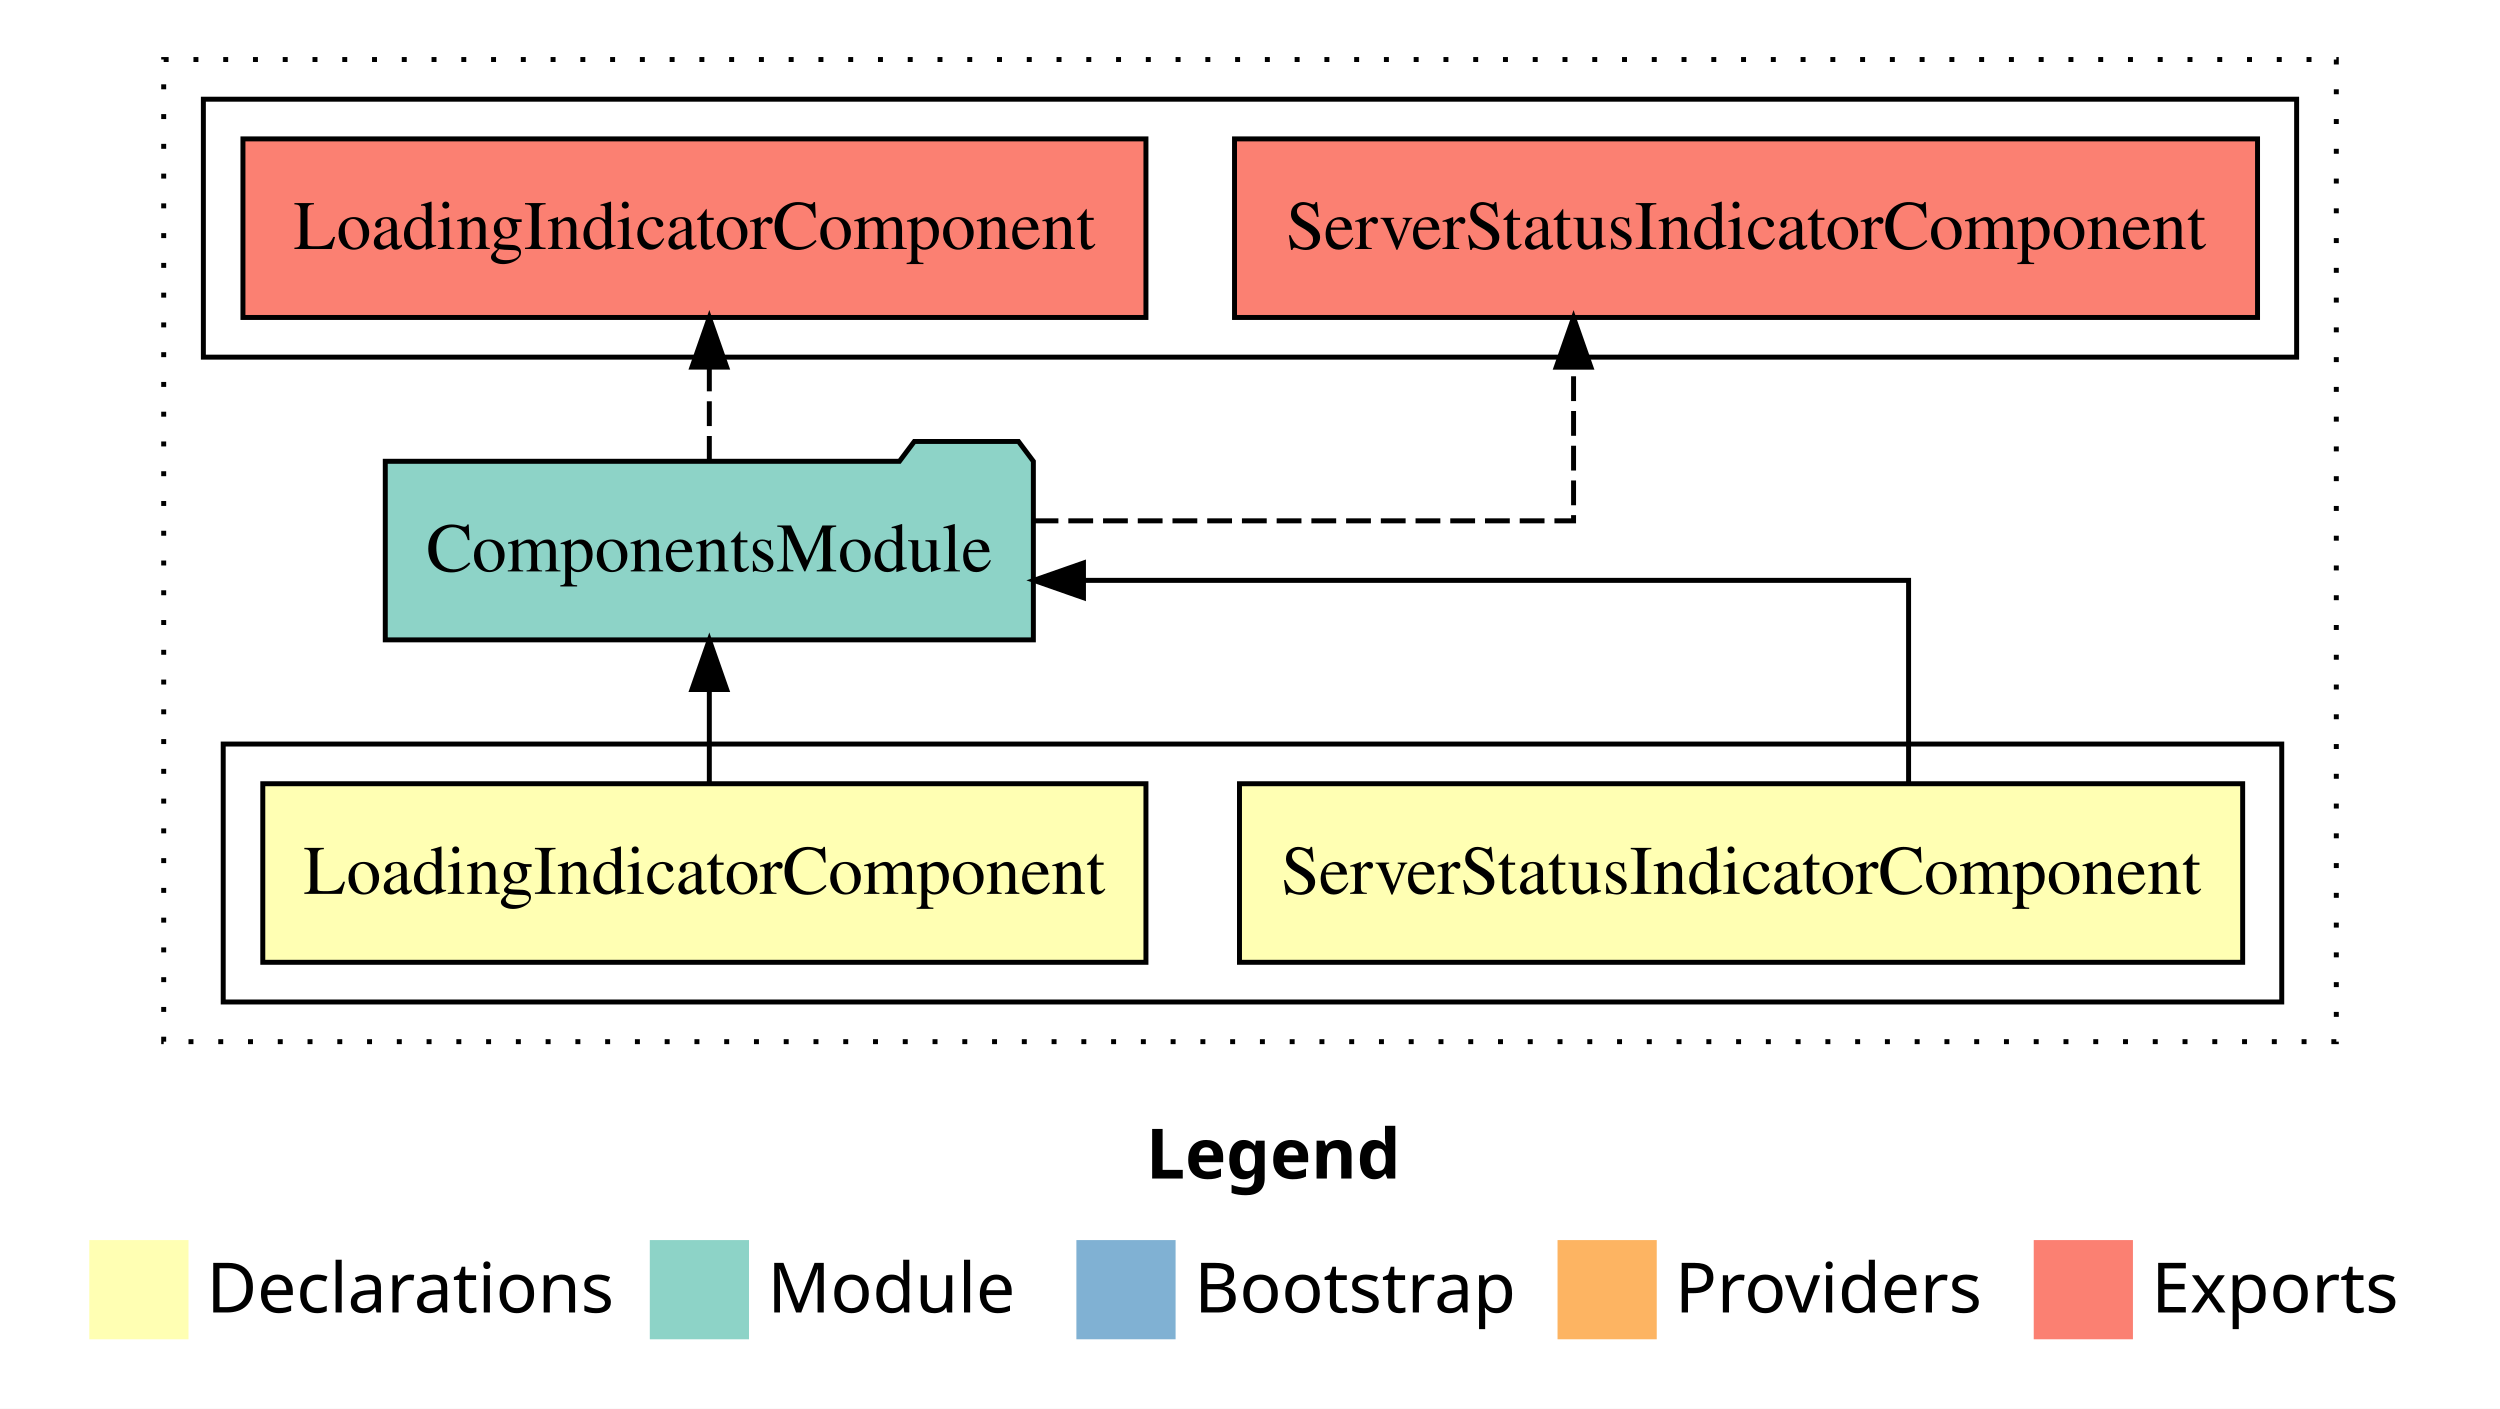
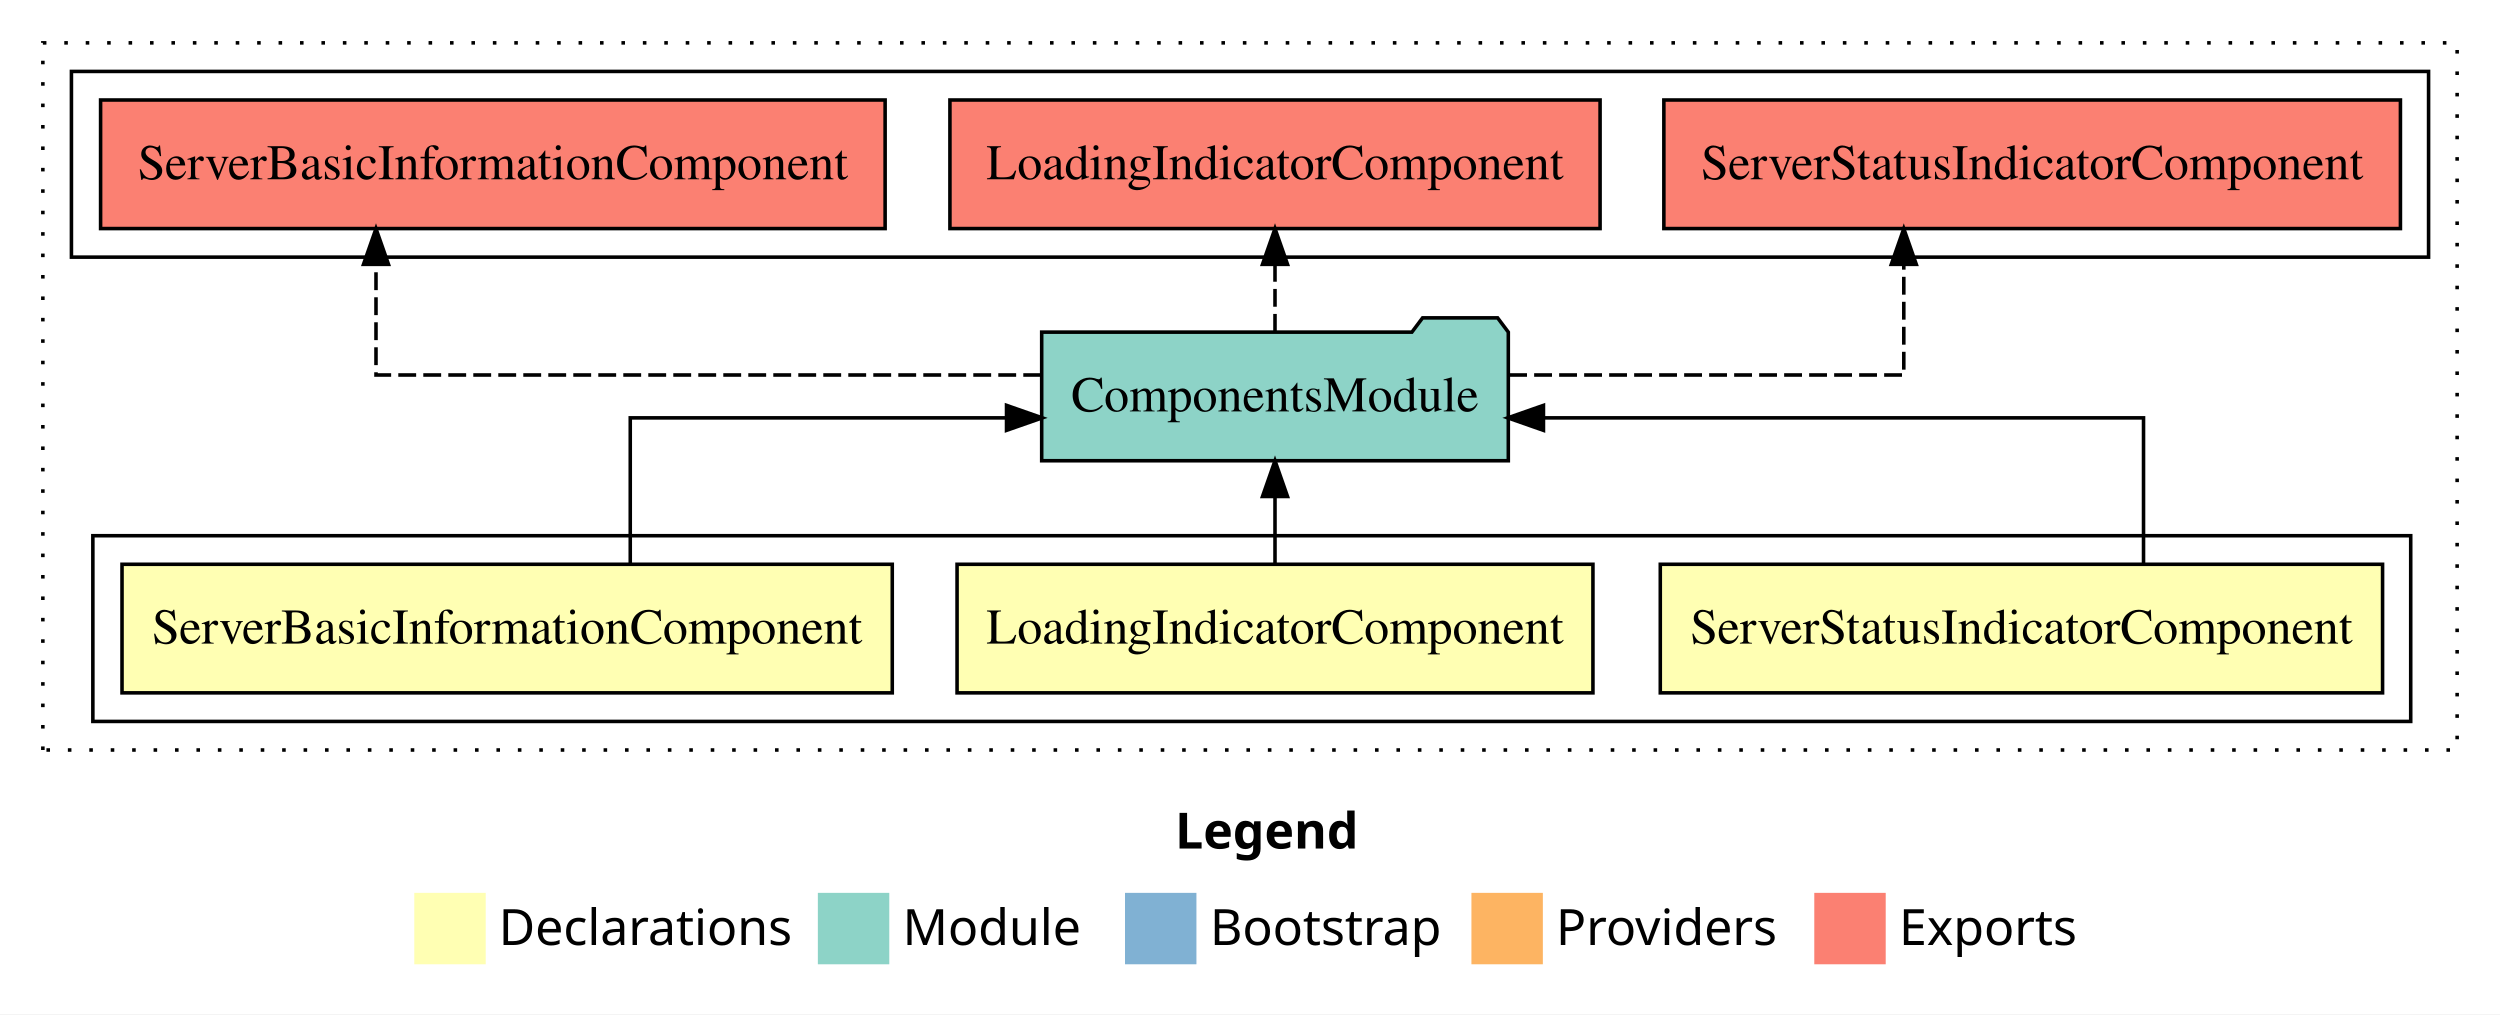
- <svg xmlns="http://www.w3.org/2000/svg" width="504pt" height="284pt" viewBox="0.00 0.00 504.00 284.00">
+ <svg xmlns="http://www.w3.org/2000/svg" width="700pt" height="284pt" viewBox="0.00 0.00 700.00 284.00">
  <g id="graph0" class="graph" transform="scale(1 1) rotate(0) translate(4 280)">
-     <polygon fill="#ffffff" stroke="transparent" points="-4,4 -4,-280 500,-280 500,4 -4,4" />
-     <text text-anchor="start" x="227.009" y="-42.4" font-family="sans-serif" font-weight="bold" font-size="14.00" fill="#000000">Legend</text>
-     <polygon fill="#ffffb3" stroke="transparent" points="14,-10 14,-30 34,-30 34,-10 14,-10" />
-     <text text-anchor="start" x="37.629" y="-15.4" font-family="sans-serif" font-size="14.00" fill="#000000">  Declarations</text>
-     <polygon fill="#8dd3c7" stroke="transparent" points="127,-10 127,-30 147,-30 147,-10 127,-10" />
-     <text text-anchor="start" x="150.725" y="-15.4" font-family="sans-serif" font-size="14.00" fill="#000000">  Module</text>
-     <polygon fill="#80b1d3" stroke="transparent" points="213,-10 213,-30 233,-30 233,-10 213,-10" />
-     <text text-anchor="start" x="236.781" y="-15.4" font-family="sans-serif" font-size="14.00" fill="#000000">  Bootstrap</text>
-     <polygon fill="#fdb462" stroke="transparent" points="310,-10 310,-30 330,-30 330,-10 310,-10" />
-     <text text-anchor="start" x="333.673" y="-15.4" font-family="sans-serif" font-size="14.00" fill="#000000">  Providers</text>
-     <polygon fill="#fb8072" stroke="transparent" points="406,-10 406,-30 426,-30 426,-10 406,-10" />
-     <text text-anchor="start" x="429.726" y="-15.4" font-family="sans-serif" font-size="14.00" fill="#000000">  Exports</text>
+     <polygon fill="#ffffff" stroke="transparent" points="-4,4 -4,-280 696,-280 696,4 -4,4" />
+     <text text-anchor="start" x="325.009" y="-42.4" font-family="sans-serif" font-weight="bold" font-size="14.00" fill="#000000">Legend</text>
+     <polygon fill="#ffffb3" stroke="transparent" points="112,-10 112,-30 132,-30 132,-10 112,-10" />
+     <text text-anchor="start" x="135.629" y="-15.4" font-family="sans-serif" font-size="14.00" fill="#000000">  Declarations</text>
+     <polygon fill="#8dd3c7" stroke="transparent" points="225,-10 225,-30 245,-30 245,-10 225,-10" />
+     <text text-anchor="start" x="248.725" y="-15.4" font-family="sans-serif" font-size="14.00" fill="#000000">  Module</text>
+     <polygon fill="#80b1d3" stroke="transparent" points="311,-10 311,-30 331,-30 331,-10 311,-10" />
+     <text text-anchor="start" x="334.781" y="-15.4" font-family="sans-serif" font-size="14.00" fill="#000000">  Bootstrap</text>
+     <polygon fill="#fdb462" stroke="transparent" points="408,-10 408,-30 428,-30 428,-10 408,-10" />
+     <text text-anchor="start" x="431.673" y="-15.4" font-family="sans-serif" font-size="14.00" fill="#000000">  Providers</text>
+     <polygon fill="#fb8072" stroke="transparent" points="504,-10 504,-30 524,-30 524,-10 504,-10" />
+     <text text-anchor="start" x="527.726" y="-15.4" font-family="sans-serif" font-size="14.00" fill="#000000">  Exports</text>
    <g id="clust1" class="cluster">
-       <polygon fill="none" stroke="#000000" stroke-dasharray="1,5" points="29,-70 29,-268 467,-268 467,-70 29,-70" />
+       <polygon fill="none" stroke="#000000" stroke-dasharray="1,5" points="8,-70 8,-268 684,-268 684,-70 8,-70" />
    </g>
    <g id="clust2" class="cluster">
-       <polygon fill="none" stroke="#000000" points="41,-78 41,-130 456,-130 456,-78 41,-78" />
+       <polygon fill="none" stroke="#000000" points="22,-78 22,-130 671,-130 671,-78 22,-78" />
    </g>
-     <g id="clust6" class="cluster">
-       <polygon fill="none" stroke="#000000" points="37,-208 37,-260 459,-260 459,-208 37,-208" />
+     <g id="clust7" class="cluster">
+       <polygon fill="none" stroke="#000000" points="16,-208 16,-260 676,-260 676,-208 16,-208" />
    </g>
    <g id="node1" class="node">
-       <polygon fill="#ffffb3" stroke="#000000" points="448.12,-122 245.88,-122 245.88,-86 448.12,-86 448.12,-122" />
-       <text text-anchor="middle" x="347" y="-99.8" font-family="Times,serif" font-size="14.00" fill="#000000">ServerStatusIndicatorComponent</text>
+       <polygon fill="#ffffb3" stroke="#000000" points="663.12,-122 460.88,-122 460.88,-86 663.12,-86 663.12,-122" />
+       <text text-anchor="middle" x="562" y="-99.8" font-family="Times,serif" font-size="14.00" fill="#000000">ServerStatusIndicatorComponent</text>
+     </g>
+     <g id="node4" class="node">
+       <polygon fill="#8dd3c7" stroke="#000000" points="418.327,-187 415.327,-191 394.327,-191 391.327,-187 287.673,-187 287.673,-151 418.327,-151 418.327,-187" />
+       <text text-anchor="middle" x="353" y="-164.8" font-family="Times,serif" font-size="14.00" fill="#000000">ComponentsModule</text>
+     </g>
+     <g id="edge1" class="edge">
+       <path fill="none" stroke="#000000" d="M596.187,-122.022C596.187,-139.373 596.187,-163 596.187,-163 596.187,-163 428.17,-163 428.17,-163" />
+       <polygon fill="#000000" stroke="#000000" points="428.17,-159.5 418.17,-163 428.17,-166.5 428.17,-159.5" />
+     </g>
+     <g id="node2" class="node">
+       <polygon fill="#ffffb3" stroke="#000000" points="442.022,-122 263.978,-122 263.978,-86 442.022,-86 442.022,-122" />
+       <text text-anchor="middle" x="353" y="-99.8" font-family="Times,serif" font-size="14.00" fill="#000000">LoadingIndicatorComponent</text>
+     </g>
+     <g id="edge2" class="edge">
+       <path fill="none" stroke="#000000" d="M353,-122.106C353,-122.106 353,-140.991 353,-140.991" />
+       <polygon fill="#000000" stroke="#000000" points="349.5,-140.991 353,-150.991 356.5,-140.991 349.5,-140.991" />
    </g>
    <g id="node3" class="node">
-       <polygon fill="#8dd3c7" stroke="#000000" points="204.327,-187 201.327,-191 180.327,-191 177.327,-187 73.673,-187 73.673,-151 204.327,-151 204.327,-187" />
-       <text text-anchor="middle" x="139" y="-164.8" font-family="Times,serif" font-size="14.00" fill="#000000">ComponentsModule</text>
-     </g>
-     <g id="edge1" class="edge">
-       <path fill="none" stroke="#000000" d="M380.77,-122.022C380.77,-139.373 380.77,-163 380.77,-163 380.77,-163 214.426,-163 214.426,-163" />
-       <polygon fill="#000000" stroke="#000000" points="214.427,-159.5 204.426,-163 214.426,-166.5 214.427,-159.5" />
-     </g>
-     <g id="node2" class="node">
-       <polygon fill="#ffffb3" stroke="#000000" points="227.022,-122 48.978,-122 48.978,-86 227.022,-86 227.022,-122" />
-       <text text-anchor="middle" x="138" y="-99.8" font-family="Times,serif" font-size="14.00" fill="#000000">LoadingIndicatorComponent</text>
-     </g>
-     <g id="edge2" class="edge">
-       <path fill="none" stroke="#000000" d="M139,-122.106C139,-122.106 139,-140.991 139,-140.991" />
-       <polygon fill="#000000" stroke="#000000" points="135.5,-140.991 139,-150.991 142.5,-140.991 135.5,-140.991" />
-     </g>
-     <g id="node4" class="node">
-       <polygon fill="#fb8072" stroke="#000000" points="451.12,-252 244.88,-252 244.88,-216 451.12,-216 451.12,-252" />
-       <text text-anchor="middle" x="348" y="-229.8" font-family="Times,serif" font-size="14.00" fill="#000000">ServerStatusIndicatorComponent </text>
+       <polygon fill="#ffffb3" stroke="#000000" points="245.835,-122 30.165,-122 30.165,-86 245.835,-86 245.835,-122" />
+       <text text-anchor="middle" x="138" y="-99.8" font-family="Times,serif" font-size="14.00" fill="#000000">ServerBasicInformationComponent</text>
    </g>
    <g id="edge3" class="edge">
-       <path fill="none" stroke="#000000" stroke-dasharray="5,2" d="M204.373,-175C253.811,-175 313.23,-175 313.23,-175 313.23,-175 313.23,-205.977 313.23,-205.977" />
-       <polygon fill="#000000" stroke="#000000" points="309.73,-205.977 313.23,-215.977 316.73,-205.977 309.73,-205.977" />
+       <path fill="none" stroke="#000000" d="M172.472,-122.022C172.472,-139.373 172.472,-163 172.472,-163 172.472,-163 277.825,-163 277.825,-163" />
+       <polygon fill="#000000" stroke="#000000" points="277.825,-166.5 287.825,-163 277.825,-159.5 277.825,-166.5" />
    </g>
    <g id="node5" class="node">
-       <polygon fill="#fb8072" stroke="#000000" points="227.022,-252 44.978,-252 44.978,-216 227.022,-216 227.022,-252" />
-       <text text-anchor="middle" x="136" y="-229.8" font-family="Times,serif" font-size="14.00" fill="#000000">LoadingIndicatorComponent </text>
+       <polygon fill="#fb8072" stroke="#000000" points="668.12,-252 461.88,-252 461.88,-216 668.12,-216 668.12,-252" />
+       <text text-anchor="middle" x="565" y="-229.8" font-family="Times,serif" font-size="14.00" fill="#000000">ServerStatusIndicatorComponent </text>
    </g>
    <g id="edge4" class="edge">
-       <path fill="none" stroke="#000000" stroke-dasharray="5,2" d="M139,-187.106C139,-187.106 139,-205.991 139,-205.991" />
-       <polygon fill="#000000" stroke="#000000" points="135.5,-205.991 139,-215.991 142.5,-205.991 135.5,-205.991" />
+       <path fill="none" stroke="#000000" stroke-dasharray="5,2" d="M418.56,-175C468.617,-175 529.063,-175 529.063,-175 529.063,-175 529.063,-205.977 529.063,-205.977" />
+       <polygon fill="#000000" stroke="#000000" points="525.563,-205.977 529.063,-215.977 532.563,-205.977 525.563,-205.977" />
+     </g>
+     <g id="node6" class="node">
+       <polygon fill="#fb8072" stroke="#000000" points="444.022,-252 261.978,-252 261.978,-216 444.022,-216 444.022,-252" />
+       <text text-anchor="middle" x="353" y="-229.8" font-family="Times,serif" font-size="14.00" fill="#000000">LoadingIndicatorComponent </text>
+     </g>
+     <g id="edge5" class="edge">
+       <path fill="none" stroke="#000000" stroke-dasharray="5,2" d="M353,-187.106C353,-187.106 353,-205.991 353,-205.991" />
+       <polygon fill="#000000" stroke="#000000" points="349.5,-205.991 353,-215.991 356.5,-205.991 349.5,-205.991" />
+     </g>
+     <g id="node7" class="node">
+       <polygon fill="#fb8072" stroke="#000000" points="243.835,-252 24.165,-252 24.165,-216 243.835,-216 243.835,-252" />
+       <text text-anchor="middle" x="134" y="-229.8" font-family="Times,serif" font-size="14.00" fill="#000000">ServerBasicInformationComponent </text>
+     </g>
+     <g id="edge6" class="edge">
+       <path fill="none" stroke="#000000" stroke-dasharray="5,2" d="M287.52,-175C212.936,-175 101.278,-175 101.278,-175 101.278,-175 101.278,-205.977 101.278,-205.977" />
+       <polygon fill="#000000" stroke="#000000" points="97.778,-205.977 101.278,-215.977 104.778,-205.977 97.778,-205.977" />
    </g>
  </g>
</svg>
